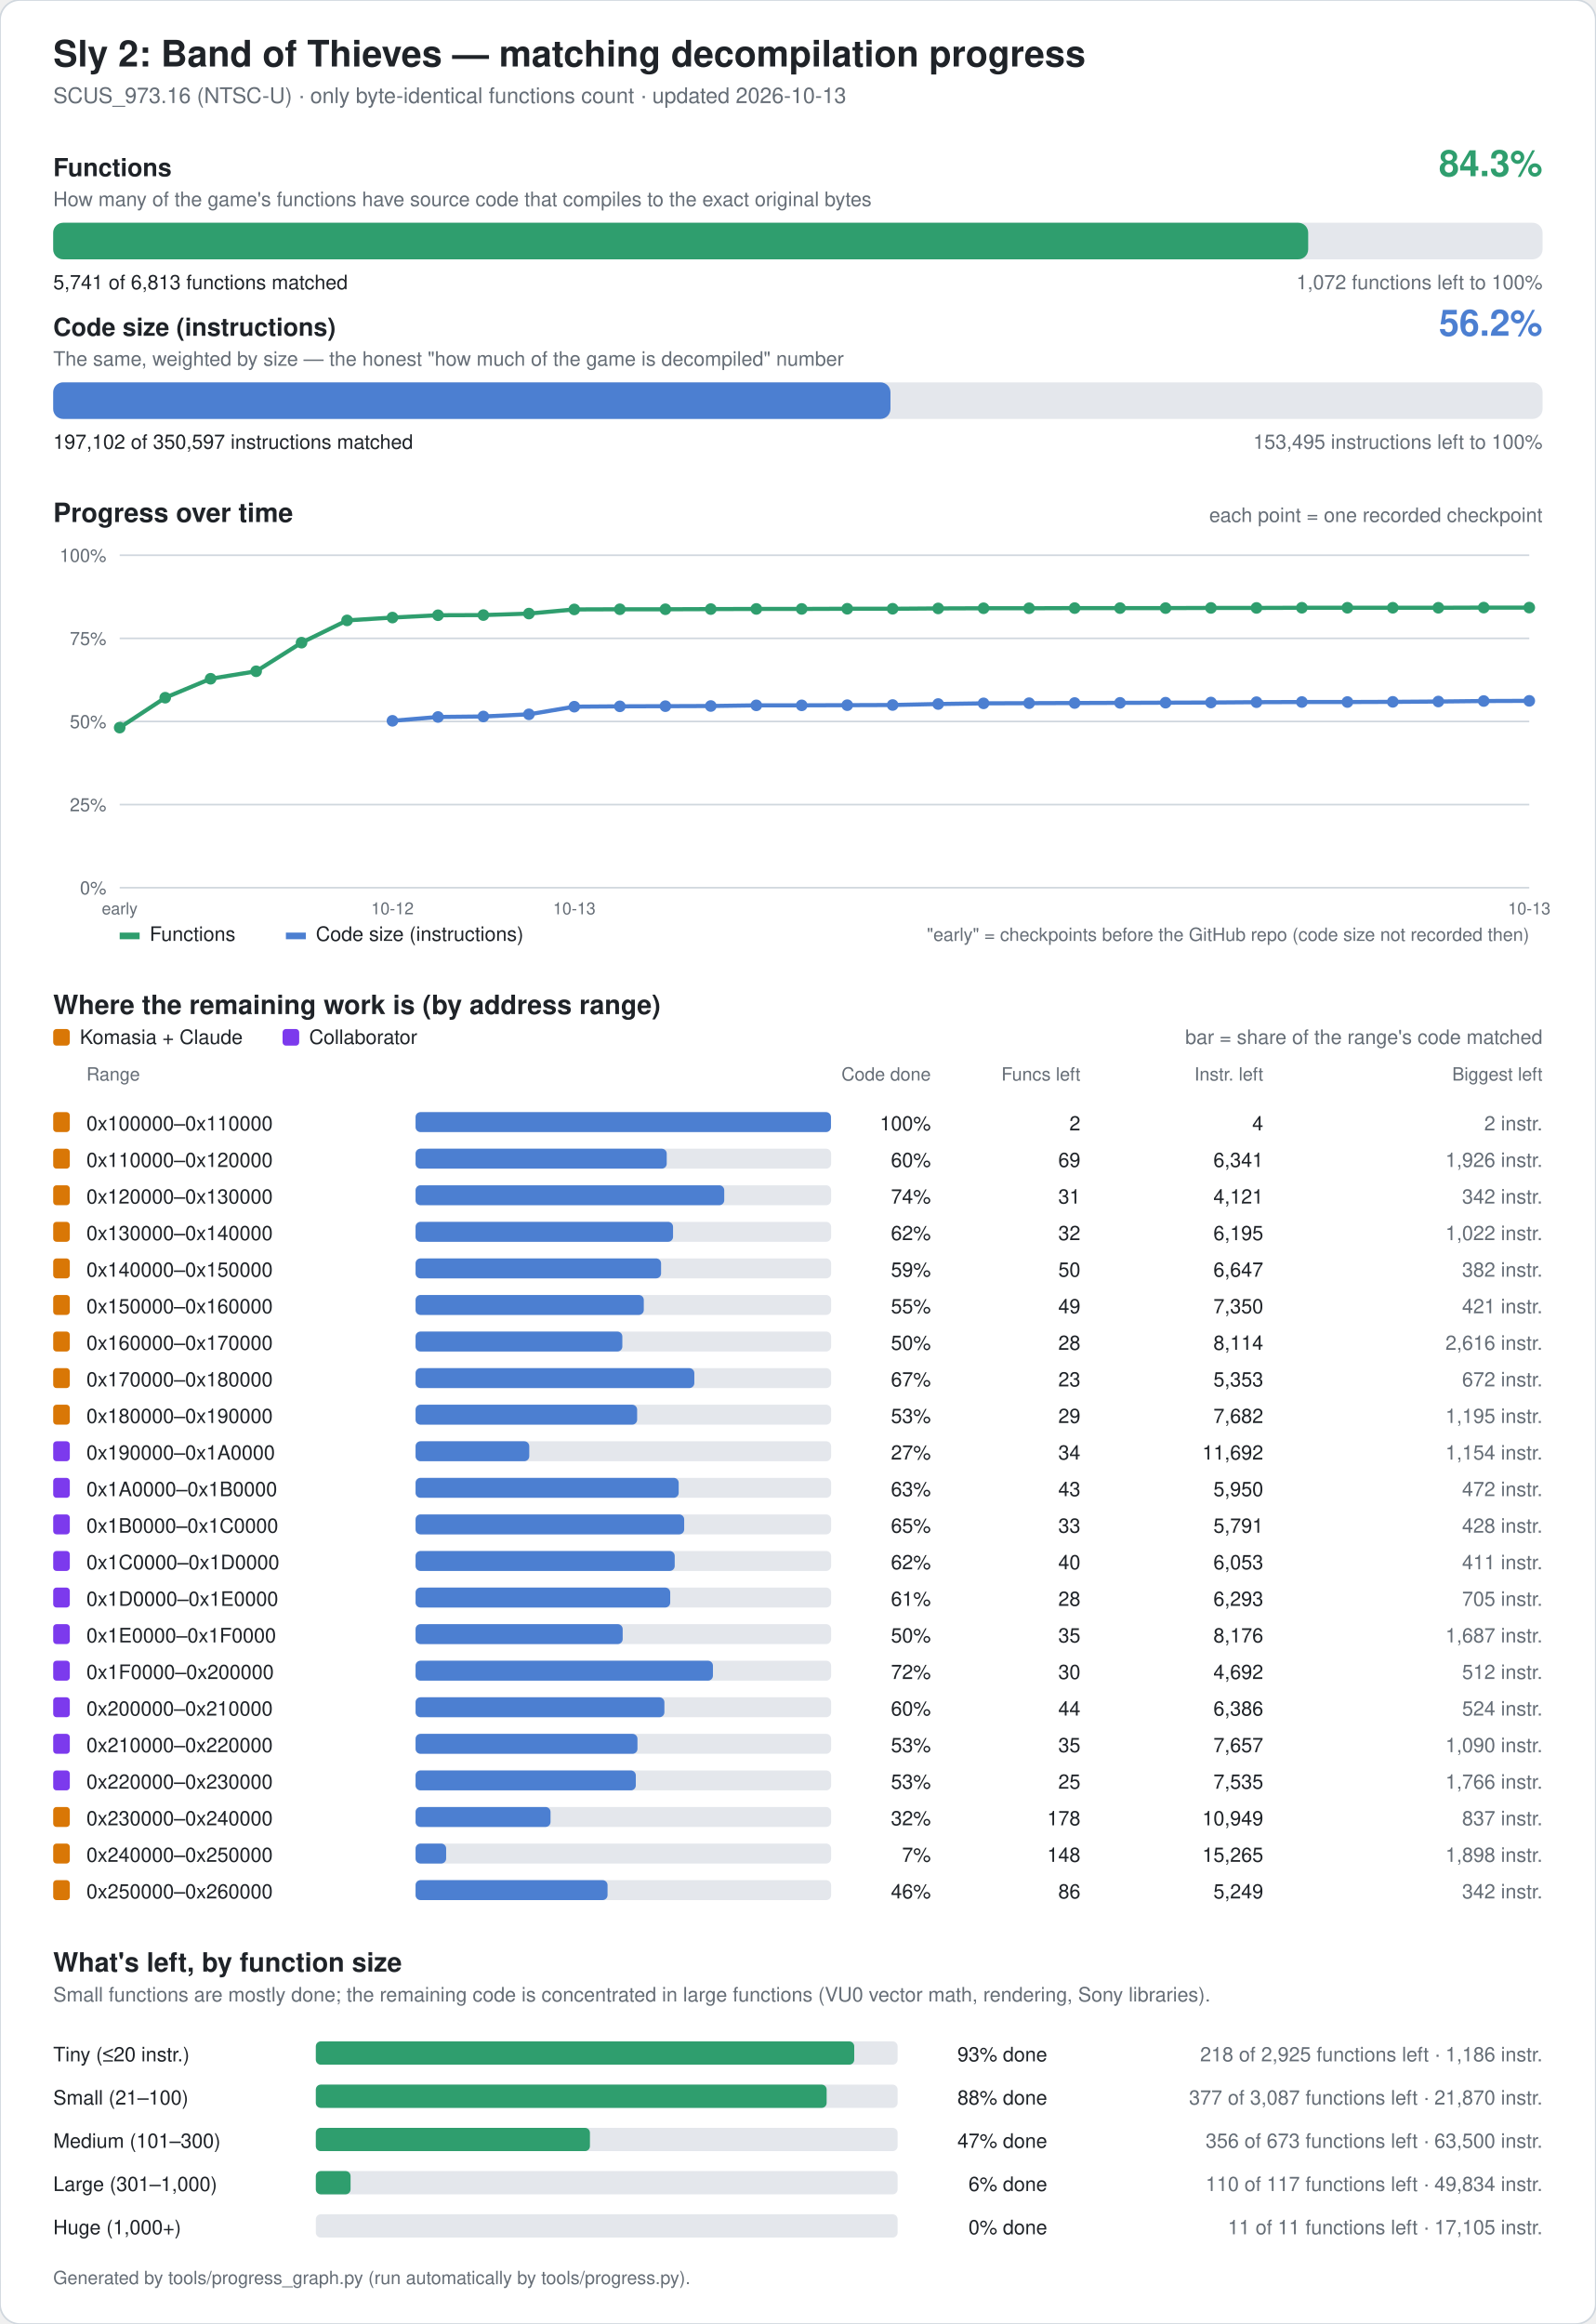
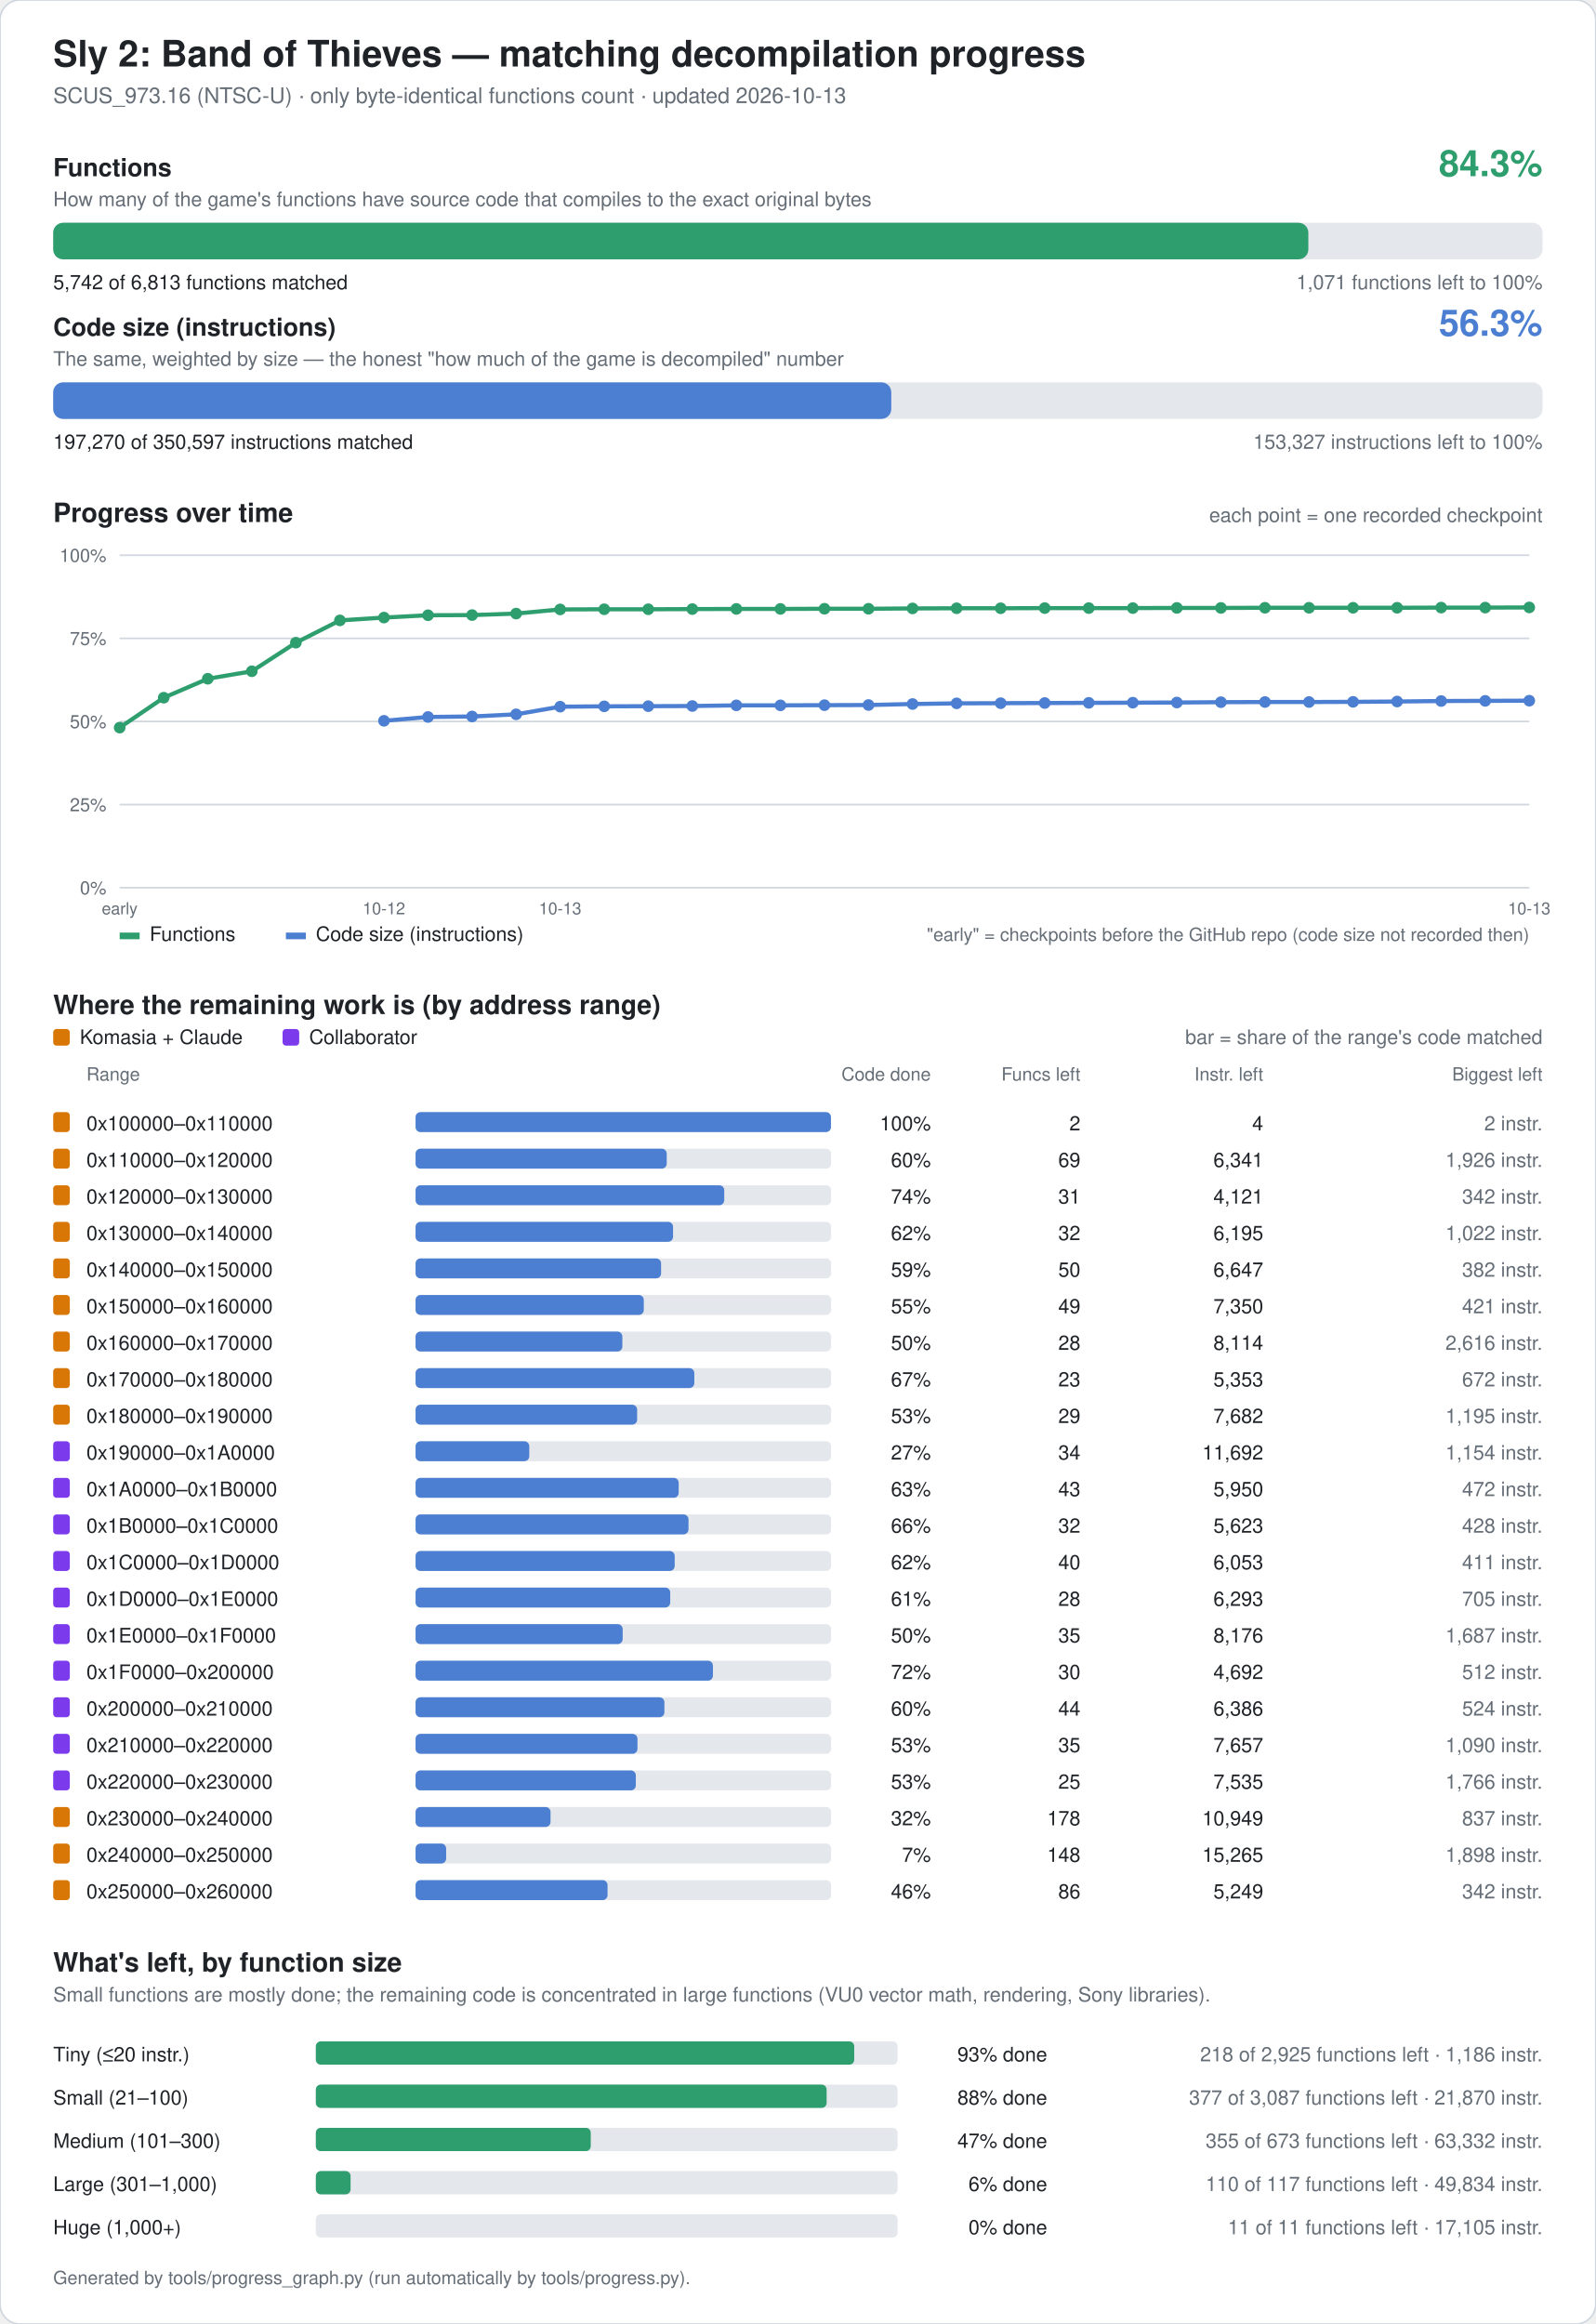
<svg xmlns="http://www.w3.org/2000/svg" width="960" height="1398" viewBox="0 0 960 1398" font-family="-apple-system,BlinkMacSystemFont,Segoe UI,Helvetica,Arial,sans-serif">
  <rect width="960" height="1398" rx="12" fill="#ffffff" stroke="#d0d7de" />
  <text x="32.0" y="40.0" font-size="22" fill="#1f2328" text-anchor="start" font-weight="bold">Sly 2: Band of Thieves — matching decompilation progress</text>
  <text x="32.0" y="62.0" font-size="13" fill="#656d76" text-anchor="start" font-weight="normal">SCUS_973.16 (NTSC-U) · only byte-identical functions count · updated 2026-10-13</text>
  <text x="32.0" y="106.0" font-size="15" fill="#1f2328" text-anchor="start" font-weight="bold">Functions</text>
  <text x="928.0" y="106.0" font-size="22" fill="#2f9e6e" text-anchor="end" font-weight="bold">84.3%</text>
  <text x="32.0" y="124.0" font-size="12" fill="#656d76" text-anchor="start" font-weight="normal">How many of the game's functions have source code that compiles to the exact original bytes</text>
  <rect x="32" y="134" width="896" height="22" rx="6" fill="#e4e7ec" />
-   <rect x="32" y="134" width="755.0" height="22" rx="6" fill="#2f9e6e" />
-   <text x="32.0" y="174.0" font-size="12" fill="#1f2328" text-anchor="start" font-weight="normal">5,741 of 6,813 functions matched</text>
-   <text x="928.0" y="174.0" font-size="12" fill="#656d76" text-anchor="end" font-weight="normal">1,072 functions left to 100%</text>
+   <rect x="32" y="134" width="755.1" height="22" rx="6" fill="#2f9e6e" />
+   <text x="32.0" y="174.0" font-size="12" fill="#1f2328" text-anchor="start" font-weight="normal">5,742 of 6,813 functions matched</text>
+   <text x="928.0" y="174.0" font-size="12" fill="#656d76" text-anchor="end" font-weight="normal">1,071 functions left to 100%</text>
  <text x="32.0" y="202.0" font-size="15" fill="#1f2328" text-anchor="start" font-weight="bold">Code size (instructions)</text>
-   <text x="928.0" y="202.0" font-size="22" fill="#4c7fd1" text-anchor="end" font-weight="bold">56.2%</text>
+   <text x="928.0" y="202.0" font-size="22" fill="#4c7fd1" text-anchor="end" font-weight="bold">56.3%</text>
  <text x="32.0" y="220.0" font-size="12" fill="#656d76" text-anchor="start" font-weight="normal">The same, weighted by size — the honest "how much of the game is decompiled" number</text>
  <rect x="32" y="230" width="896" height="22" rx="6" fill="#e4e7ec" />
-   <rect x="32" y="230" width="503.7" height="22" rx="6" fill="#4c7fd1" />
-   <text x="32.0" y="270.0" font-size="12" fill="#1f2328" text-anchor="start" font-weight="normal">197,102 of 350,597 instructions matched</text>
-   <text x="928.0" y="270.0" font-size="12" fill="#656d76" text-anchor="end" font-weight="normal">153,495 instructions left to 100%</text>
+   <rect x="32" y="230" width="504.2" height="22" rx="6" fill="#4c7fd1" />
+   <text x="32.0" y="270.0" font-size="12" fill="#1f2328" text-anchor="start" font-weight="normal">197,270 of 350,597 instructions matched</text>
+   <text x="928.0" y="270.0" font-size="12" fill="#656d76" text-anchor="end" font-weight="normal">153,327 instructions left to 100%</text>
  <text x="32.0" y="314.0" font-size="16" fill="#1f2328" text-anchor="start" font-weight="bold">Progress over time</text>
  <text x="928.0" y="314.0" font-size="12" fill="#656d76" text-anchor="end" font-weight="normal">each point = one recorded checkpoint</text>
  <line x1="72" y1="534.0" x2="920" y2="534.0" stroke="#d0d7de" stroke-width="1" />
  <text x="64.0" y="538.0" font-size="11" fill="#656d76" text-anchor="end" font-weight="normal">0%</text>
  <line x1="72" y1="484.0" x2="920" y2="484.0" stroke="#d0d7de" stroke-width="1" />
  <text x="64.0" y="488.0" font-size="11" fill="#656d76" text-anchor="end" font-weight="normal">25%</text>
  <line x1="72" y1="434.0" x2="920" y2="434.0" stroke="#d0d7de" stroke-width="1" />
  <text x="64.0" y="438.0" font-size="11" fill="#656d76" text-anchor="end" font-weight="normal">50%</text>
  <line x1="72" y1="384.0" x2="920" y2="384.0" stroke="#d0d7de" stroke-width="1" />
  <text x="64.0" y="388.0" font-size="11" fill="#656d76" text-anchor="end" font-weight="normal">75%</text>
  <line x1="72" y1="334.0" x2="920" y2="334.0" stroke="#d0d7de" stroke-width="1" />
  <text x="64.0" y="338.0" font-size="11" fill="#656d76" text-anchor="end" font-weight="normal">100%</text>
-   <polyline fill="none" stroke="#2f9e6e" stroke-width="2.5" stroke-linejoin="round" points="72.0,437.7 99.4,419.7 126.7,408.3 154.1,403.8 181.4,386.6 208.8,373.2 236.1,371.5 263.5,370.1 290.8,370.0 318.2,369.1 345.5,366.6 372.9,366.5 400.3,366.5 427.6,366.4 455.0,366.3 482.3,366.3 509.7,366.2 537.0,366.2 564.4,366.0 591.7,365.9 619.1,365.9 646.5,365.8 673.8,365.8 701.2,365.8 728.5,365.7 755.9,365.7 783.2,365.6 810.6,365.6 837.9,365.6 865.3,365.6 892.6,365.5 920.0,365.5" />
+   <polyline fill="none" stroke="#2f9e6e" stroke-width="2.5" stroke-linejoin="round" points="72.0,437.7 98.5,419.7 125.0,408.3 151.5,403.8 178.0,386.6 204.5,373.2 231.0,371.5 257.5,370.1 284.0,370.0 310.5,369.1 337.0,366.6 363.5,366.5 390.0,366.5 416.5,366.4 443.0,366.3 469.5,366.3 496.0,366.2 522.5,366.2 549.0,366.0 575.5,365.9 602.0,365.9 628.5,365.8 655.0,365.8 681.5,365.8 708.0,365.7 734.5,365.7 761.0,365.6 787.5,365.6 814.0,365.6 840.5,365.6 867.0,365.5 893.5,365.5 920.0,365.4" />
  <circle cx="72.0" cy="437.7" r="3.5" fill="#2f9e6e" />
-   <circle cx="99.4" cy="419.7" r="3.5" fill="#2f9e6e" />
-   <circle cx="126.7" cy="408.3" r="3.5" fill="#2f9e6e" />
-   <circle cx="154.1" cy="403.8" r="3.5" fill="#2f9e6e" />
-   <circle cx="181.4" cy="386.6" r="3.5" fill="#2f9e6e" />
-   <circle cx="208.8" cy="373.2" r="3.5" fill="#2f9e6e" />
-   <circle cx="236.1" cy="371.5" r="3.5" fill="#2f9e6e" />
-   <circle cx="263.5" cy="370.1" r="3.5" fill="#2f9e6e" />
-   <circle cx="290.8" cy="370.0" r="3.5" fill="#2f9e6e" />
-   <circle cx="318.2" cy="369.1" r="3.5" fill="#2f9e6e" />
-   <circle cx="345.5" cy="366.6" r="3.5" fill="#2f9e6e" />
-   <circle cx="372.9" cy="366.5" r="3.5" fill="#2f9e6e" />
-   <circle cx="400.3" cy="366.5" r="3.5" fill="#2f9e6e" />
-   <circle cx="427.6" cy="366.4" r="3.5" fill="#2f9e6e" />
-   <circle cx="455.0" cy="366.3" r="3.5" fill="#2f9e6e" />
-   <circle cx="482.3" cy="366.3" r="3.5" fill="#2f9e6e" />
-   <circle cx="509.7" cy="366.2" r="3.5" fill="#2f9e6e" />
-   <circle cx="537.0" cy="366.2" r="3.5" fill="#2f9e6e" />
-   <circle cx="564.4" cy="366.0" r="3.5" fill="#2f9e6e" />
-   <circle cx="591.7" cy="365.9" r="3.5" fill="#2f9e6e" />
-   <circle cx="619.1" cy="365.9" r="3.5" fill="#2f9e6e" />
-   <circle cx="646.5" cy="365.8" r="3.5" fill="#2f9e6e" />
-   <circle cx="673.8" cy="365.8" r="3.5" fill="#2f9e6e" />
-   <circle cx="701.2" cy="365.8" r="3.5" fill="#2f9e6e" />
-   <circle cx="728.5" cy="365.7" r="3.5" fill="#2f9e6e" />
-   <circle cx="755.9" cy="365.7" r="3.5" fill="#2f9e6e" />
-   <circle cx="783.2" cy="365.6" r="3.5" fill="#2f9e6e" />
-   <circle cx="810.6" cy="365.6" r="3.5" fill="#2f9e6e" />
-   <circle cx="837.9" cy="365.6" r="3.5" fill="#2f9e6e" />
-   <circle cx="865.3" cy="365.6" r="3.5" fill="#2f9e6e" />
-   <circle cx="892.6" cy="365.5" r="3.5" fill="#2f9e6e" />
-   <circle cx="920.0" cy="365.5" r="3.5" fill="#2f9e6e" />
-   <polyline fill="none" stroke="#4c7fd1" stroke-width="2.5" stroke-linejoin="round" points="236.1,433.6 263.5,431.3 290.8,431.0 318.2,429.7 345.5,425.1 372.9,424.9 400.3,424.8 427.6,424.7 455.0,424.3 482.3,424.3 509.7,424.2 537.0,424.1 564.4,423.5 591.7,423.1 619.1,423.0 646.5,422.9 673.8,422.8 701.2,422.7 728.5,422.6 755.9,422.4 783.2,422.3 810.6,422.3 837.9,422.2 865.3,422.0 892.6,421.7 920.0,421.6" />
-   <circle cx="236.1" cy="433.6" r="3.5" fill="#4c7fd1" />
-   <circle cx="263.5" cy="431.3" r="3.5" fill="#4c7fd1" />
-   <circle cx="290.8" cy="431.0" r="3.5" fill="#4c7fd1" />
-   <circle cx="318.2" cy="429.7" r="3.5" fill="#4c7fd1" />
-   <circle cx="345.5" cy="425.1" r="3.5" fill="#4c7fd1" />
-   <circle cx="372.9" cy="424.9" r="3.5" fill="#4c7fd1" />
-   <circle cx="400.3" cy="424.8" r="3.5" fill="#4c7fd1" />
-   <circle cx="427.6" cy="424.7" r="3.5" fill="#4c7fd1" />
-   <circle cx="455.0" cy="424.3" r="3.5" fill="#4c7fd1" />
-   <circle cx="482.3" cy="424.3" r="3.5" fill="#4c7fd1" />
-   <circle cx="509.7" cy="424.2" r="3.5" fill="#4c7fd1" />
-   <circle cx="537.0" cy="424.1" r="3.5" fill="#4c7fd1" />
-   <circle cx="564.4" cy="423.5" r="3.5" fill="#4c7fd1" />
-   <circle cx="591.7" cy="423.1" r="3.5" fill="#4c7fd1" />
-   <circle cx="619.1" cy="423.0" r="3.5" fill="#4c7fd1" />
-   <circle cx="646.5" cy="422.9" r="3.5" fill="#4c7fd1" />
-   <circle cx="673.8" cy="422.8" r="3.5" fill="#4c7fd1" />
-   <circle cx="701.2" cy="422.7" r="3.5" fill="#4c7fd1" />
-   <circle cx="728.5" cy="422.6" r="3.5" fill="#4c7fd1" />
-   <circle cx="755.9" cy="422.4" r="3.5" fill="#4c7fd1" />
-   <circle cx="783.2" cy="422.3" r="3.5" fill="#4c7fd1" />
-   <circle cx="810.6" cy="422.3" r="3.5" fill="#4c7fd1" />
-   <circle cx="837.9" cy="422.2" r="3.5" fill="#4c7fd1" />
-   <circle cx="865.3" cy="422.0" r="3.5" fill="#4c7fd1" />
-   <circle cx="892.6" cy="421.7" r="3.5" fill="#4c7fd1" />
-   <circle cx="920.0" cy="421.6" r="3.5" fill="#4c7fd1" />
+   <circle cx="98.5" cy="419.7" r="3.5" fill="#2f9e6e" />
+   <circle cx="125.0" cy="408.3" r="3.5" fill="#2f9e6e" />
+   <circle cx="151.5" cy="403.8" r="3.5" fill="#2f9e6e" />
+   <circle cx="178.0" cy="386.6" r="3.5" fill="#2f9e6e" />
+   <circle cx="204.5" cy="373.2" r="3.5" fill="#2f9e6e" />
+   <circle cx="231.0" cy="371.5" r="3.5" fill="#2f9e6e" />
+   <circle cx="257.5" cy="370.1" r="3.5" fill="#2f9e6e" />
+   <circle cx="284.0" cy="370.0" r="3.5" fill="#2f9e6e" />
+   <circle cx="310.5" cy="369.1" r="3.5" fill="#2f9e6e" />
+   <circle cx="337.0" cy="366.6" r="3.5" fill="#2f9e6e" />
+   <circle cx="363.5" cy="366.5" r="3.5" fill="#2f9e6e" />
+   <circle cx="390.0" cy="366.5" r="3.5" fill="#2f9e6e" />
+   <circle cx="416.5" cy="366.4" r="3.5" fill="#2f9e6e" />
+   <circle cx="443.0" cy="366.3" r="3.5" fill="#2f9e6e" />
+   <circle cx="469.5" cy="366.3" r="3.5" fill="#2f9e6e" />
+   <circle cx="496.0" cy="366.2" r="3.5" fill="#2f9e6e" />
+   <circle cx="522.5" cy="366.2" r="3.5" fill="#2f9e6e" />
+   <circle cx="549.0" cy="366.0" r="3.5" fill="#2f9e6e" />
+   <circle cx="575.5" cy="365.9" r="3.5" fill="#2f9e6e" />
+   <circle cx="602.0" cy="365.9" r="3.5" fill="#2f9e6e" />
+   <circle cx="628.5" cy="365.8" r="3.5" fill="#2f9e6e" />
+   <circle cx="655.0" cy="365.8" r="3.5" fill="#2f9e6e" />
+   <circle cx="681.5" cy="365.8" r="3.5" fill="#2f9e6e" />
+   <circle cx="708.0" cy="365.7" r="3.5" fill="#2f9e6e" />
+   <circle cx="734.5" cy="365.7" r="3.5" fill="#2f9e6e" />
+   <circle cx="761.0" cy="365.6" r="3.5" fill="#2f9e6e" />
+   <circle cx="787.5" cy="365.6" r="3.5" fill="#2f9e6e" />
+   <circle cx="814.0" cy="365.6" r="3.5" fill="#2f9e6e" />
+   <circle cx="840.5" cy="365.6" r="3.5" fill="#2f9e6e" />
+   <circle cx="867.0" cy="365.5" r="3.5" fill="#2f9e6e" />
+   <circle cx="893.5" cy="365.5" r="3.5" fill="#2f9e6e" />
+   <circle cx="920.0" cy="365.4" r="3.5" fill="#2f9e6e" />
+   <polyline fill="none" stroke="#4c7fd1" stroke-width="2.5" stroke-linejoin="round" points="231.0,433.6 257.5,431.3 284.0,431.0 310.5,429.7 337.0,425.1 363.5,424.9 390.0,424.8 416.5,424.7 443.0,424.3 469.5,424.3 496.0,424.2 522.5,424.1 549.0,423.5 575.5,423.1 602.0,423.0 628.5,422.9 655.0,422.8 681.5,422.7 708.0,422.6 734.5,422.4 761.0,422.3 787.5,422.3 814.0,422.2 840.5,422.0 867.0,421.7 893.5,421.6 920.0,421.5" />
+   <circle cx="231.0" cy="433.6" r="3.5" fill="#4c7fd1" />
+   <circle cx="257.5" cy="431.3" r="3.5" fill="#4c7fd1" />
+   <circle cx="284.0" cy="431.0" r="3.5" fill="#4c7fd1" />
+   <circle cx="310.5" cy="429.7" r="3.5" fill="#4c7fd1" />
+   <circle cx="337.0" cy="425.1" r="3.5" fill="#4c7fd1" />
+   <circle cx="363.5" cy="424.9" r="3.5" fill="#4c7fd1" />
+   <circle cx="390.0" cy="424.8" r="3.5" fill="#4c7fd1" />
+   <circle cx="416.5" cy="424.7" r="3.5" fill="#4c7fd1" />
+   <circle cx="443.0" cy="424.3" r="3.5" fill="#4c7fd1" />
+   <circle cx="469.5" cy="424.3" r="3.5" fill="#4c7fd1" />
+   <circle cx="496.0" cy="424.2" r="3.5" fill="#4c7fd1" />
+   <circle cx="522.5" cy="424.1" r="3.5" fill="#4c7fd1" />
+   <circle cx="549.0" cy="423.5" r="3.5" fill="#4c7fd1" />
+   <circle cx="575.5" cy="423.1" r="3.5" fill="#4c7fd1" />
+   <circle cx="602.0" cy="423.0" r="3.5" fill="#4c7fd1" />
+   <circle cx="628.5" cy="422.9" r="3.5" fill="#4c7fd1" />
+   <circle cx="655.0" cy="422.8" r="3.5" fill="#4c7fd1" />
+   <circle cx="681.5" cy="422.7" r="3.5" fill="#4c7fd1" />
+   <circle cx="708.0" cy="422.6" r="3.5" fill="#4c7fd1" />
+   <circle cx="734.5" cy="422.4" r="3.5" fill="#4c7fd1" />
+   <circle cx="761.0" cy="422.3" r="3.5" fill="#4c7fd1" />
+   <circle cx="787.5" cy="422.3" r="3.5" fill="#4c7fd1" />
+   <circle cx="814.0" cy="422.2" r="3.5" fill="#4c7fd1" />
+   <circle cx="840.5" cy="422.0" r="3.5" fill="#4c7fd1" />
+   <circle cx="867.0" cy="421.7" r="3.5" fill="#4c7fd1" />
+   <circle cx="893.5" cy="421.6" r="3.5" fill="#4c7fd1" />
+   <circle cx="920.0" cy="421.5" r="3.5" fill="#4c7fd1" />
  <text x="72.0" y="550.0" font-size="10" fill="#656d76" text-anchor="middle" font-weight="normal">early</text>
-   <text x="236.1" y="550.0" font-size="10" fill="#656d76" text-anchor="middle" font-weight="normal">10-12</text>
-   <text x="345.5" y="550.0" font-size="10" fill="#656d76" text-anchor="middle" font-weight="normal">10-13</text>
+   <text x="231.0" y="550.0" font-size="10" fill="#656d76" text-anchor="middle" font-weight="normal">10-12</text>
+   <text x="337.0" y="550.0" font-size="10" fill="#656d76" text-anchor="middle" font-weight="normal">10-13</text>
  <text x="920.0" y="550.0" font-size="10" fill="#656d76" text-anchor="middle" font-weight="normal">10-13</text>
  <rect x="72" y="561" width="12" height="4" fill="#2f9e6e" />
  <text x="90.0" y="566.0" font-size="12" fill="#1f2328" text-anchor="start" font-weight="normal">Functions</text>
  <rect x="172" y="561" width="12" height="4" fill="#4c7fd1" />
  <text x="190.0" y="566.0" font-size="12" fill="#1f2328" text-anchor="start" font-weight="normal">Code size (instructions)</text>
  <text x="920.0" y="566.0" font-size="11" fill="#656d76" text-anchor="end" font-weight="normal">"early" = checkpoints before the GitHub repo (code size not recorded then)</text>
  <text x="32.0" y="610.0" font-size="16" fill="#1f2328" text-anchor="start" font-weight="bold">Where the remaining work is (by address range)</text>
  <rect x="32" y="619" width="10" height="10" rx="2" fill="#d97706" />
  <text x="48.0" y="628.0" font-size="12" fill="#1f2328" text-anchor="start" font-weight="normal">Komasia + Claude</text>
  <rect x="170" y="619" width="10" height="10" rx="2" fill="#7c3aed" />
  <text x="186.0" y="628.0" font-size="12" fill="#1f2328" text-anchor="start" font-weight="normal">Collaborator</text>
  <text x="928.0" y="628.0" font-size="12" fill="#656d76" text-anchor="end" font-weight="normal">bar = share of the range's code matched</text>
  <text x="52.0" y="650.0" font-size="11" fill="#656d76" text-anchor="start" font-weight="normal">Range</text>
  <text x="560.0" y="650.0" font-size="11" fill="#656d76" text-anchor="end" font-weight="normal">Code done</text>
  <text x="650.0" y="650.0" font-size="11" fill="#656d76" text-anchor="end" font-weight="normal">Funcs left</text>
  <text x="760.0" y="650.0" font-size="11" fill="#656d76" text-anchor="end" font-weight="normal">Instr. left</text>
  <text x="928.0" y="650.0" font-size="11" fill="#656d76" text-anchor="end" font-weight="normal">Biggest left</text>
  <rect x="32" y="669" width="10" height="12" rx="2" fill="#d97706" />
  <text x="52.0" y="680.0" font-size="12" fill="#1f2328" text-anchor="start" font-weight="normal">0x100000–0x110000</text>
  <rect x="250" y="669" width="250" height="12" rx="3" fill="#e4e7ec" />
  <rect x="250" y="669" width="249.9" height="12" rx="3" fill="#4c7fd1" />
  <text x="560.0" y="680.0" font-size="12" fill="#1f2328" text-anchor="end" font-weight="normal">100%</text>
  <text x="650.0" y="680.0" font-size="12" fill="#1f2328" text-anchor="end" font-weight="normal">2</text>
  <text x="760.0" y="680.0" font-size="12" fill="#1f2328" text-anchor="end" font-weight="normal">4</text>
  <text x="928.0" y="680.0" font-size="12" fill="#656d76" text-anchor="end" font-weight="normal">2 instr.</text>
  <rect x="32" y="691" width="10" height="12" rx="2" fill="#d97706" />
  <text x="52.0" y="702.0" font-size="12" fill="#1f2328" text-anchor="start" font-weight="normal">0x110000–0x120000</text>
  <rect x="250" y="691" width="250" height="12" rx="3" fill="#e4e7ec" />
  <rect x="250" y="691" width="151.1" height="12" rx="3" fill="#4c7fd1" />
  <text x="560.0" y="702.0" font-size="12" fill="#1f2328" text-anchor="end" font-weight="normal">60%</text>
  <text x="650.0" y="702.0" font-size="12" fill="#1f2328" text-anchor="end" font-weight="normal">69</text>
  <text x="760.0" y="702.0" font-size="12" fill="#1f2328" text-anchor="end" font-weight="normal">6,341</text>
  <text x="928.0" y="702.0" font-size="12" fill="#656d76" text-anchor="end" font-weight="normal">1,926 instr.</text>
  <rect x="32" y="713" width="10" height="12" rx="2" fill="#d97706" />
  <text x="52.0" y="724.0" font-size="12" fill="#1f2328" text-anchor="start" font-weight="normal">0x120000–0x130000</text>
  <rect x="250" y="713" width="250" height="12" rx="3" fill="#e4e7ec" />
  <rect x="250" y="713" width="185.7" height="12" rx="3" fill="#4c7fd1" />
  <text x="560.0" y="724.0" font-size="12" fill="#1f2328" text-anchor="end" font-weight="normal">74%</text>
  <text x="650.0" y="724.0" font-size="12" fill="#1f2328" text-anchor="end" font-weight="normal">31</text>
  <text x="760.0" y="724.0" font-size="12" fill="#1f2328" text-anchor="end" font-weight="normal">4,121</text>
  <text x="928.0" y="724.0" font-size="12" fill="#656d76" text-anchor="end" font-weight="normal">342 instr.</text>
  <rect x="32" y="735" width="10" height="12" rx="2" fill="#d97706" />
  <text x="52.0" y="746.0" font-size="12" fill="#1f2328" text-anchor="start" font-weight="normal">0x130000–0x140000</text>
  <rect x="250" y="735" width="250" height="12" rx="3" fill="#e4e7ec" />
  <rect x="250" y="735" width="154.9" height="12" rx="3" fill="#4c7fd1" />
  <text x="560.0" y="746.0" font-size="12" fill="#1f2328" text-anchor="end" font-weight="normal">62%</text>
  <text x="650.0" y="746.0" font-size="12" fill="#1f2328" text-anchor="end" font-weight="normal">32</text>
  <text x="760.0" y="746.0" font-size="12" fill="#1f2328" text-anchor="end" font-weight="normal">6,195</text>
  <text x="928.0" y="746.0" font-size="12" fill="#656d76" text-anchor="end" font-weight="normal">1,022 instr.</text>
  <rect x="32" y="757" width="10" height="12" rx="2" fill="#d97706" />
  <text x="52.0" y="768.0" font-size="12" fill="#1f2328" text-anchor="start" font-weight="normal">0x140000–0x150000</text>
  <rect x="250" y="757" width="250" height="12" rx="3" fill="#e4e7ec" />
  <rect x="250" y="757" width="147.7" height="12" rx="3" fill="#4c7fd1" />
  <text x="560.0" y="768.0" font-size="12" fill="#1f2328" text-anchor="end" font-weight="normal">59%</text>
  <text x="650.0" y="768.0" font-size="12" fill="#1f2328" text-anchor="end" font-weight="normal">50</text>
  <text x="760.0" y="768.0" font-size="12" fill="#1f2328" text-anchor="end" font-weight="normal">6,647</text>
  <text x="928.0" y="768.0" font-size="12" fill="#656d76" text-anchor="end" font-weight="normal">382 instr.</text>
  <rect x="32" y="779" width="10" height="12" rx="2" fill="#d97706" />
  <text x="52.0" y="790.0" font-size="12" fill="#1f2328" text-anchor="start" font-weight="normal">0x150000–0x160000</text>
  <rect x="250" y="779" width="250" height="12" rx="3" fill="#e4e7ec" />
  <rect x="250" y="779" width="137.3" height="12" rx="3" fill="#4c7fd1" />
  <text x="560.0" y="790.0" font-size="12" fill="#1f2328" text-anchor="end" font-weight="normal">55%</text>
  <text x="650.0" y="790.0" font-size="12" fill="#1f2328" text-anchor="end" font-weight="normal">49</text>
  <text x="760.0" y="790.0" font-size="12" fill="#1f2328" text-anchor="end" font-weight="normal">7,350</text>
  <text x="928.0" y="790.0" font-size="12" fill="#656d76" text-anchor="end" font-weight="normal">421 instr.</text>
  <rect x="32" y="801" width="10" height="12" rx="2" fill="#d97706" />
  <text x="52.0" y="812.0" font-size="12" fill="#1f2328" text-anchor="start" font-weight="normal">0x160000–0x170000</text>
  <rect x="250" y="801" width="250" height="12" rx="3" fill="#e4e7ec" />
  <rect x="250" y="801" width="124.4" height="12" rx="3" fill="#4c7fd1" />
  <text x="560.0" y="812.0" font-size="12" fill="#1f2328" text-anchor="end" font-weight="normal">50%</text>
  <text x="650.0" y="812.0" font-size="12" fill="#1f2328" text-anchor="end" font-weight="normal">28</text>
  <text x="760.0" y="812.0" font-size="12" fill="#1f2328" text-anchor="end" font-weight="normal">8,114</text>
  <text x="928.0" y="812.0" font-size="12" fill="#656d76" text-anchor="end" font-weight="normal">2,616 instr.</text>
  <rect x="32" y="823" width="10" height="12" rx="2" fill="#d97706" />
  <text x="52.0" y="834.0" font-size="12" fill="#1f2328" text-anchor="start" font-weight="normal">0x170000–0x180000</text>
  <rect x="250" y="823" width="250" height="12" rx="3" fill="#e4e7ec" />
  <rect x="250" y="823" width="167.7" height="12" rx="3" fill="#4c7fd1" />
  <text x="560.0" y="834.0" font-size="12" fill="#1f2328" text-anchor="end" font-weight="normal">67%</text>
  <text x="650.0" y="834.0" font-size="12" fill="#1f2328" text-anchor="end" font-weight="normal">23</text>
  <text x="760.0" y="834.0" font-size="12" fill="#1f2328" text-anchor="end" font-weight="normal">5,353</text>
  <text x="928.0" y="834.0" font-size="12" fill="#656d76" text-anchor="end" font-weight="normal">672 instr.</text>
  <rect x="32" y="845" width="10" height="12" rx="2" fill="#d97706" />
  <text x="52.0" y="856.0" font-size="12" fill="#1f2328" text-anchor="start" font-weight="normal">0x180000–0x190000</text>
  <rect x="250" y="845" width="250" height="12" rx="3" fill="#e4e7ec" />
  <rect x="250" y="845" width="133.3" height="12" rx="3" fill="#4c7fd1" />
  <text x="560.0" y="856.0" font-size="12" fill="#1f2328" text-anchor="end" font-weight="normal">53%</text>
  <text x="650.0" y="856.0" font-size="12" fill="#1f2328" text-anchor="end" font-weight="normal">29</text>
  <text x="760.0" y="856.0" font-size="12" fill="#1f2328" text-anchor="end" font-weight="normal">7,682</text>
  <text x="928.0" y="856.0" font-size="12" fill="#656d76" text-anchor="end" font-weight="normal">1,195 instr.</text>
  <rect x="32" y="867" width="10" height="12" rx="2" fill="#7c3aed" />
  <text x="52.0" y="878.0" font-size="12" fill="#1f2328" text-anchor="start" font-weight="normal">0x190000–0x1A0000</text>
  <rect x="250" y="867" width="250" height="12" rx="3" fill="#e4e7ec" />
  <rect x="250" y="867" width="68.4" height="12" rx="3" fill="#4c7fd1" />
  <text x="560.0" y="878.0" font-size="12" fill="#1f2328" text-anchor="end" font-weight="normal">27%</text>
  <text x="650.0" y="878.0" font-size="12" fill="#1f2328" text-anchor="end" font-weight="normal">34</text>
  <text x="760.0" y="878.0" font-size="12" fill="#1f2328" text-anchor="end" font-weight="normal">11,692</text>
  <text x="928.0" y="878.0" font-size="12" fill="#656d76" text-anchor="end" font-weight="normal">1,154 instr.</text>
  <rect x="32" y="889" width="10" height="12" rx="2" fill="#7c3aed" />
  <text x="52.0" y="900.0" font-size="12" fill="#1f2328" text-anchor="start" font-weight="normal">0x1A0000–0x1B0000</text>
  <rect x="250" y="889" width="250" height="12" rx="3" fill="#e4e7ec" />
  <rect x="250" y="889" width="158.3" height="12" rx="3" fill="#4c7fd1" />
  <text x="560.0" y="900.0" font-size="12" fill="#1f2328" text-anchor="end" font-weight="normal">63%</text>
  <text x="650.0" y="900.0" font-size="12" fill="#1f2328" text-anchor="end" font-weight="normal">43</text>
  <text x="760.0" y="900.0" font-size="12" fill="#1f2328" text-anchor="end" font-weight="normal">5,950</text>
  <text x="928.0" y="900.0" font-size="12" fill="#656d76" text-anchor="end" font-weight="normal">472 instr.</text>
  <rect x="32" y="911" width="10" height="12" rx="2" fill="#7c3aed" />
  <text x="52.0" y="922.0" font-size="12" fill="#1f2328" text-anchor="start" font-weight="normal">0x1B0000–0x1C0000</text>
  <rect x="250" y="911" width="250" height="12" rx="3" fill="#e4e7ec" />
-   <rect x="250" y="911" width="161.6" height="12" rx="3" fill="#4c7fd1" />
-   <text x="560.0" y="922.0" font-size="12" fill="#1f2328" text-anchor="end" font-weight="normal">65%</text>
-   <text x="650.0" y="922.0" font-size="12" fill="#1f2328" text-anchor="end" font-weight="normal">33</text>
-   <text x="760.0" y="922.0" font-size="12" fill="#1f2328" text-anchor="end" font-weight="normal">5,791</text>
+   <rect x="250" y="911" width="164.2" height="12" rx="3" fill="#4c7fd1" />
+   <text x="560.0" y="922.0" font-size="12" fill="#1f2328" text-anchor="end" font-weight="normal">66%</text>
+   <text x="650.0" y="922.0" font-size="12" fill="#1f2328" text-anchor="end" font-weight="normal">32</text>
+   <text x="760.0" y="922.0" font-size="12" fill="#1f2328" text-anchor="end" font-weight="normal">5,623</text>
  <text x="928.0" y="922.0" font-size="12" fill="#656d76" text-anchor="end" font-weight="normal">428 instr.</text>
  <rect x="32" y="933" width="10" height="12" rx="2" fill="#7c3aed" />
  <text x="52.0" y="944.0" font-size="12" fill="#1f2328" text-anchor="start" font-weight="normal">0x1C0000–0x1D0000</text>
  <rect x="250" y="933" width="250" height="12" rx="3" fill="#e4e7ec" />
  <rect x="250" y="933" width="155.9" height="12" rx="3" fill="#4c7fd1" />
  <text x="560.0" y="944.0" font-size="12" fill="#1f2328" text-anchor="end" font-weight="normal">62%</text>
  <text x="650.0" y="944.0" font-size="12" fill="#1f2328" text-anchor="end" font-weight="normal">40</text>
  <text x="760.0" y="944.0" font-size="12" fill="#1f2328" text-anchor="end" font-weight="normal">6,053</text>
  <text x="928.0" y="944.0" font-size="12" fill="#656d76" text-anchor="end" font-weight="normal">411 instr.</text>
  <rect x="32" y="955" width="10" height="12" rx="2" fill="#7c3aed" />
  <text x="52.0" y="966.0" font-size="12" fill="#1f2328" text-anchor="start" font-weight="normal">0x1D0000–0x1E0000</text>
  <rect x="250" y="955" width="250" height="12" rx="3" fill="#e4e7ec" />
  <rect x="250" y="955" width="153.2" height="12" rx="3" fill="#4c7fd1" />
  <text x="560.0" y="966.0" font-size="12" fill="#1f2328" text-anchor="end" font-weight="normal">61%</text>
  <text x="650.0" y="966.0" font-size="12" fill="#1f2328" text-anchor="end" font-weight="normal">28</text>
  <text x="760.0" y="966.0" font-size="12" fill="#1f2328" text-anchor="end" font-weight="normal">6,293</text>
  <text x="928.0" y="966.0" font-size="12" fill="#656d76" text-anchor="end" font-weight="normal">705 instr.</text>
  <rect x="32" y="977" width="10" height="12" rx="2" fill="#7c3aed" />
  <text x="52.0" y="988.0" font-size="12" fill="#1f2328" text-anchor="start" font-weight="normal">0x1E0000–0x1F0000</text>
  <rect x="250" y="977" width="250" height="12" rx="3" fill="#e4e7ec" />
  <rect x="250" y="977" width="124.6" height="12" rx="3" fill="#4c7fd1" />
  <text x="560.0" y="988.0" font-size="12" fill="#1f2328" text-anchor="end" font-weight="normal">50%</text>
  <text x="650.0" y="988.0" font-size="12" fill="#1f2328" text-anchor="end" font-weight="normal">35</text>
  <text x="760.0" y="988.0" font-size="12" fill="#1f2328" text-anchor="end" font-weight="normal">8,176</text>
  <text x="928.0" y="988.0" font-size="12" fill="#656d76" text-anchor="end" font-weight="normal">1,687 instr.</text>
  <rect x="32" y="999" width="10" height="12" rx="2" fill="#7c3aed" />
  <text x="52.0" y="1010.0" font-size="12" fill="#1f2328" text-anchor="start" font-weight="normal">0x1F0000–0x200000</text>
  <rect x="250" y="999" width="250" height="12" rx="3" fill="#e4e7ec" />
  <rect x="250" y="999" width="178.9" height="12" rx="3" fill="#4c7fd1" />
  <text x="560.0" y="1010.0" font-size="12" fill="#1f2328" text-anchor="end" font-weight="normal">72%</text>
  <text x="650.0" y="1010.0" font-size="12" fill="#1f2328" text-anchor="end" font-weight="normal">30</text>
  <text x="760.0" y="1010.0" font-size="12" fill="#1f2328" text-anchor="end" font-weight="normal">4,692</text>
  <text x="928.0" y="1010.0" font-size="12" fill="#656d76" text-anchor="end" font-weight="normal">512 instr.</text>
  <rect x="32" y="1021" width="10" height="12" rx="2" fill="#7c3aed" />
  <text x="52.0" y="1032.0" font-size="12" fill="#1f2328" text-anchor="start" font-weight="normal">0x200000–0x210000</text>
  <rect x="250" y="1021" width="250" height="12" rx="3" fill="#e4e7ec" />
  <rect x="250" y="1021" width="149.7" height="12" rx="3" fill="#4c7fd1" />
  <text x="560.0" y="1032.0" font-size="12" fill="#1f2328" text-anchor="end" font-weight="normal">60%</text>
  <text x="650.0" y="1032.0" font-size="12" fill="#1f2328" text-anchor="end" font-weight="normal">44</text>
  <text x="760.0" y="1032.0" font-size="12" fill="#1f2328" text-anchor="end" font-weight="normal">6,386</text>
  <text x="928.0" y="1032.0" font-size="12" fill="#656d76" text-anchor="end" font-weight="normal">524 instr.</text>
  <rect x="32" y="1043" width="10" height="12" rx="2" fill="#7c3aed" />
  <text x="52.0" y="1054.0" font-size="12" fill="#1f2328" text-anchor="start" font-weight="normal">0x210000–0x220000</text>
  <rect x="250" y="1043" width="250" height="12" rx="3" fill="#e4e7ec" />
  <rect x="250" y="1043" width="133.5" height="12" rx="3" fill="#4c7fd1" />
  <text x="560.0" y="1054.0" font-size="12" fill="#1f2328" text-anchor="end" font-weight="normal">53%</text>
  <text x="650.0" y="1054.0" font-size="12" fill="#1f2328" text-anchor="end" font-weight="normal">35</text>
  <text x="760.0" y="1054.0" font-size="12" fill="#1f2328" text-anchor="end" font-weight="normal">7,657</text>
  <text x="928.0" y="1054.0" font-size="12" fill="#656d76" text-anchor="end" font-weight="normal">1,090 instr.</text>
  <rect x="32" y="1065" width="10" height="12" rx="2" fill="#7c3aed" />
  <text x="52.0" y="1076.0" font-size="12" fill="#1f2328" text-anchor="start" font-weight="normal">0x220000–0x230000</text>
  <rect x="250" y="1065" width="250" height="12" rx="3" fill="#e4e7ec" />
  <rect x="250" y="1065" width="132.5" height="12" rx="3" fill="#4c7fd1" />
  <text x="560.0" y="1076.0" font-size="12" fill="#1f2328" text-anchor="end" font-weight="normal">53%</text>
  <text x="650.0" y="1076.0" font-size="12" fill="#1f2328" text-anchor="end" font-weight="normal">25</text>
  <text x="760.0" y="1076.0" font-size="12" fill="#1f2328" text-anchor="end" font-weight="normal">7,535</text>
  <text x="928.0" y="1076.0" font-size="12" fill="#656d76" text-anchor="end" font-weight="normal">1,766 instr.</text>
  <rect x="32" y="1087" width="10" height="12" rx="2" fill="#d97706" />
  <text x="52.0" y="1098.0" font-size="12" fill="#1f2328" text-anchor="start" font-weight="normal">0x230000–0x240000</text>
  <rect x="250" y="1087" width="250" height="12" rx="3" fill="#e4e7ec" />
  <rect x="250" y="1087" width="81.2" height="12" rx="3" fill="#4c7fd1" />
  <text x="560.0" y="1098.0" font-size="12" fill="#1f2328" text-anchor="end" font-weight="normal">32%</text>
  <text x="650.0" y="1098.0" font-size="12" fill="#1f2328" text-anchor="end" font-weight="normal">178</text>
  <text x="760.0" y="1098.0" font-size="12" fill="#1f2328" text-anchor="end" font-weight="normal">10,949</text>
  <text x="928.0" y="1098.0" font-size="12" fill="#656d76" text-anchor="end" font-weight="normal">837 instr.</text>
  <rect x="32" y="1109" width="10" height="12" rx="2" fill="#d97706" />
  <text x="52.0" y="1120.0" font-size="12" fill="#1f2328" text-anchor="start" font-weight="normal">0x240000–0x250000</text>
  <rect x="250" y="1109" width="250" height="12" rx="3" fill="#e4e7ec" />
  <rect x="250" y="1109" width="18.4" height="12" rx="3" fill="#4c7fd1" />
  <text x="560.0" y="1120.0" font-size="12" fill="#1f2328" text-anchor="end" font-weight="normal">7%</text>
  <text x="650.0" y="1120.0" font-size="12" fill="#1f2328" text-anchor="end" font-weight="normal">148</text>
  <text x="760.0" y="1120.0" font-size="12" fill="#1f2328" text-anchor="end" font-weight="normal">15,265</text>
  <text x="928.0" y="1120.0" font-size="12" fill="#656d76" text-anchor="end" font-weight="normal">1,898 instr.</text>
  <rect x="32" y="1131" width="10" height="12" rx="2" fill="#d97706" />
  <text x="52.0" y="1142.0" font-size="12" fill="#1f2328" text-anchor="start" font-weight="normal">0x250000–0x260000</text>
  <rect x="250" y="1131" width="250" height="12" rx="3" fill="#e4e7ec" />
  <rect x="250" y="1131" width="115.5" height="12" rx="3" fill="#4c7fd1" />
  <text x="560.0" y="1142.0" font-size="12" fill="#1f2328" text-anchor="end" font-weight="normal">46%</text>
  <text x="650.0" y="1142.0" font-size="12" fill="#1f2328" text-anchor="end" font-weight="normal">86</text>
  <text x="760.0" y="1142.0" font-size="12" fill="#1f2328" text-anchor="end" font-weight="normal">5,249</text>
  <text x="928.0" y="1142.0" font-size="12" fill="#656d76" text-anchor="end" font-weight="normal">342 instr.</text>
  <text x="32.0" y="1186.0" font-size="16" fill="#1f2328" text-anchor="start" font-weight="bold">What's left, by function size</text>
  <text x="32.0" y="1204.0" font-size="12" fill="#656d76" text-anchor="start" font-weight="normal">Small functions are mostly done; the remaining code is concentrated in large functions (VU0 vector math, rendering, Sony libraries).</text>
  <text x="32.0" y="1240.0" font-size="12" fill="#1f2328" text-anchor="start" font-weight="normal">Tiny (≤20 instr.)</text>
  <rect x="190" y="1228" width="350" height="14" rx="3" fill="#e4e7ec" />
  <rect x="190" y="1228" width="323.9" height="14" rx="3" fill="#2f9e6e" />
  <text x="630.0" y="1240.0" font-size="12" fill="#1f2328" text-anchor="end" font-weight="normal">93% done</text>
  <text x="928.0" y="1240.0" font-size="12" fill="#656d76" text-anchor="end" font-weight="normal">218 of 2,925 functions left · 1,186 instr.</text>
  <text x="32.0" y="1266.0" font-size="12" fill="#1f2328" text-anchor="start" font-weight="normal">Small (21–100)</text>
  <rect x="190" y="1254" width="350" height="14" rx="3" fill="#e4e7ec" />
  <rect x="190" y="1254" width="307.3" height="14" rx="3" fill="#2f9e6e" />
  <text x="630.0" y="1266.0" font-size="12" fill="#1f2328" text-anchor="end" font-weight="normal">88% done</text>
  <text x="928.0" y="1266.0" font-size="12" fill="#656d76" text-anchor="end" font-weight="normal">377 of 3,087 functions left · 21,870 instr.</text>
  <text x="32.0" y="1292.0" font-size="12" fill="#1f2328" text-anchor="start" font-weight="normal">Medium (101–300)</text>
  <rect x="190" y="1280" width="350" height="14" rx="3" fill="#e4e7ec" />
-   <rect x="190" y="1280" width="164.9" height="14" rx="3" fill="#2f9e6e" />
+   <rect x="190" y="1280" width="165.4" height="14" rx="3" fill="#2f9e6e" />
  <text x="630.0" y="1292.0" font-size="12" fill="#1f2328" text-anchor="end" font-weight="normal">47% done</text>
-   <text x="928.0" y="1292.0" font-size="12" fill="#656d76" text-anchor="end" font-weight="normal">356 of 673 functions left · 63,500 instr.</text>
+   <text x="928.0" y="1292.0" font-size="12" fill="#656d76" text-anchor="end" font-weight="normal">355 of 673 functions left · 63,332 instr.</text>
  <text x="32.0" y="1318.0" font-size="12" fill="#1f2328" text-anchor="start" font-weight="normal">Large (301–1,000)</text>
  <rect x="190" y="1306" width="350" height="14" rx="3" fill="#e4e7ec" />
  <rect x="190" y="1306" width="20.9" height="14" rx="3" fill="#2f9e6e" />
  <text x="630.0" y="1318.0" font-size="12" fill="#1f2328" text-anchor="end" font-weight="normal">6% done</text>
  <text x="928.0" y="1318.0" font-size="12" fill="#656d76" text-anchor="end" font-weight="normal">110 of 117 functions left · 49,834 instr.</text>
  <text x="32.0" y="1344.0" font-size="12" fill="#1f2328" text-anchor="start" font-weight="normal">Huge (1,000+)</text>
  <rect x="190" y="1332" width="350" height="14" rx="3" fill="#e4e7ec" />
  <rect x="190" y="1332" width="0.0" height="14" rx="3" fill="#2f9e6e" />
  <text x="630.0" y="1344.0" font-size="12" fill="#1f2328" text-anchor="end" font-weight="normal">0% done</text>
  <text x="928.0" y="1344.0" font-size="12" fill="#656d76" text-anchor="end" font-weight="normal">11 of 11 functions left · 17,105 instr.</text>
  <text x="32.0" y="1374.0" font-size="11" fill="#656d76" text-anchor="start" font-weight="normal">Generated by tools/progress_graph.py (run automatically by tools/progress.py).</text>
</svg>
